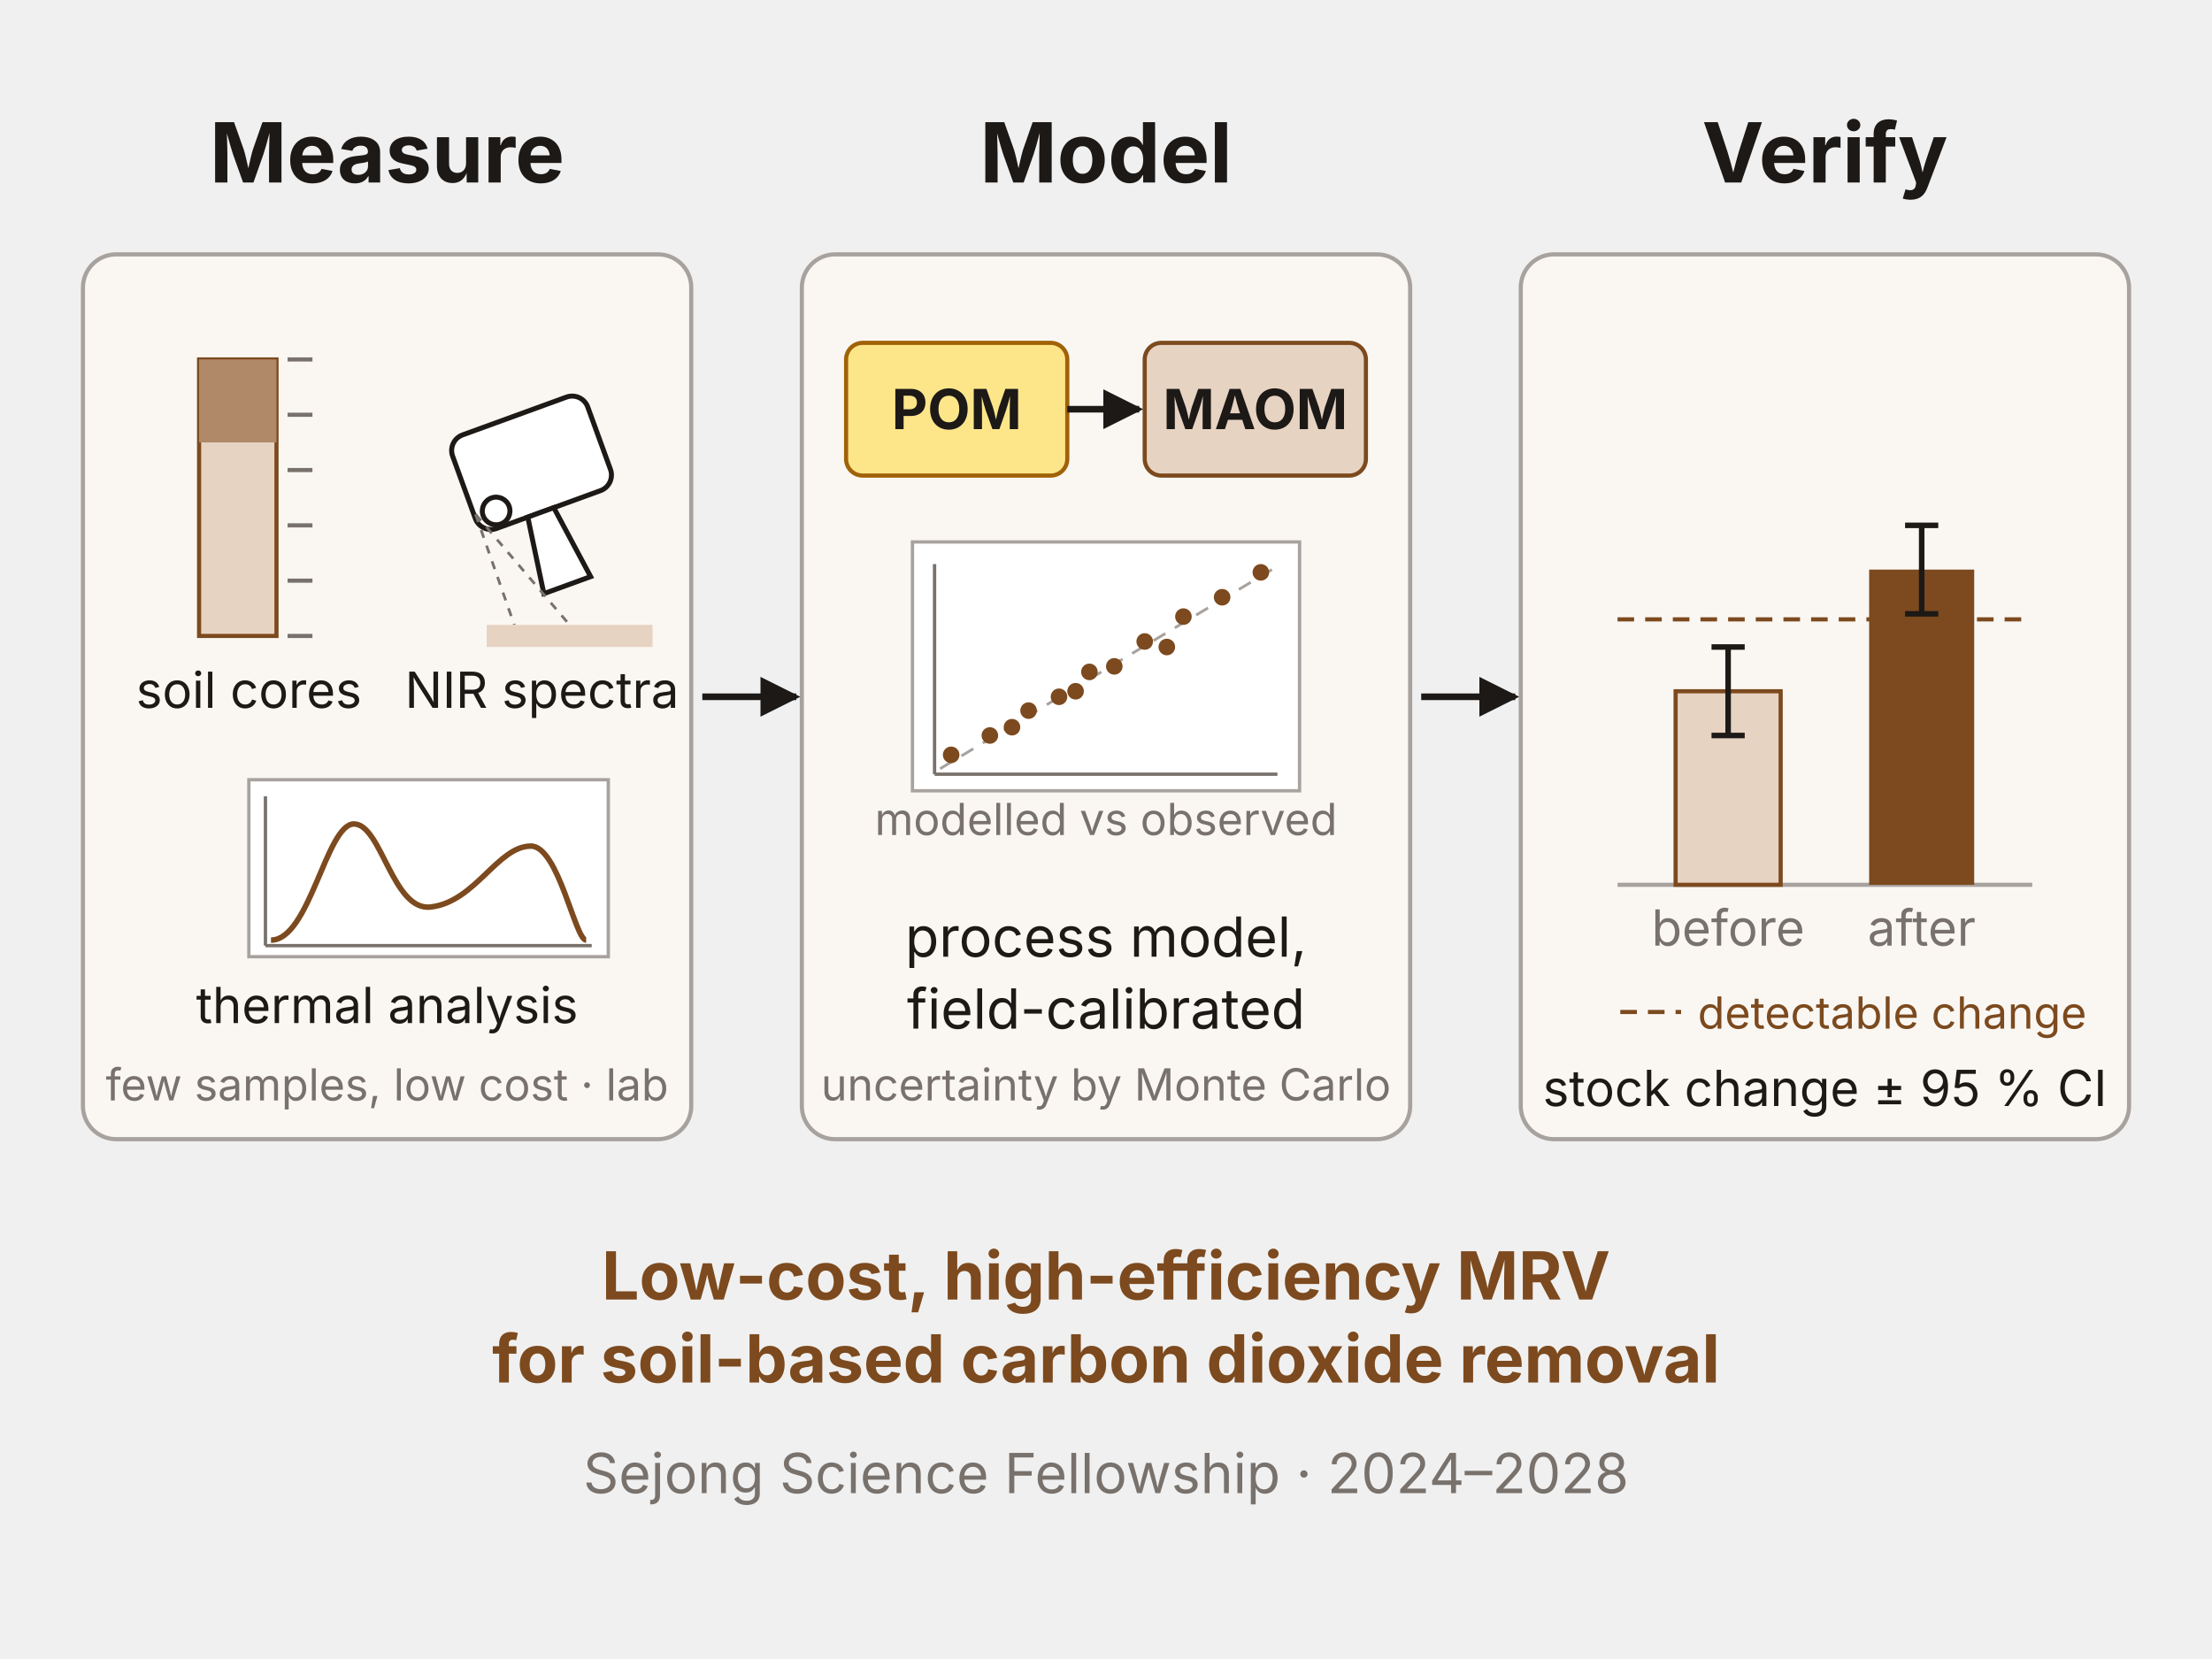
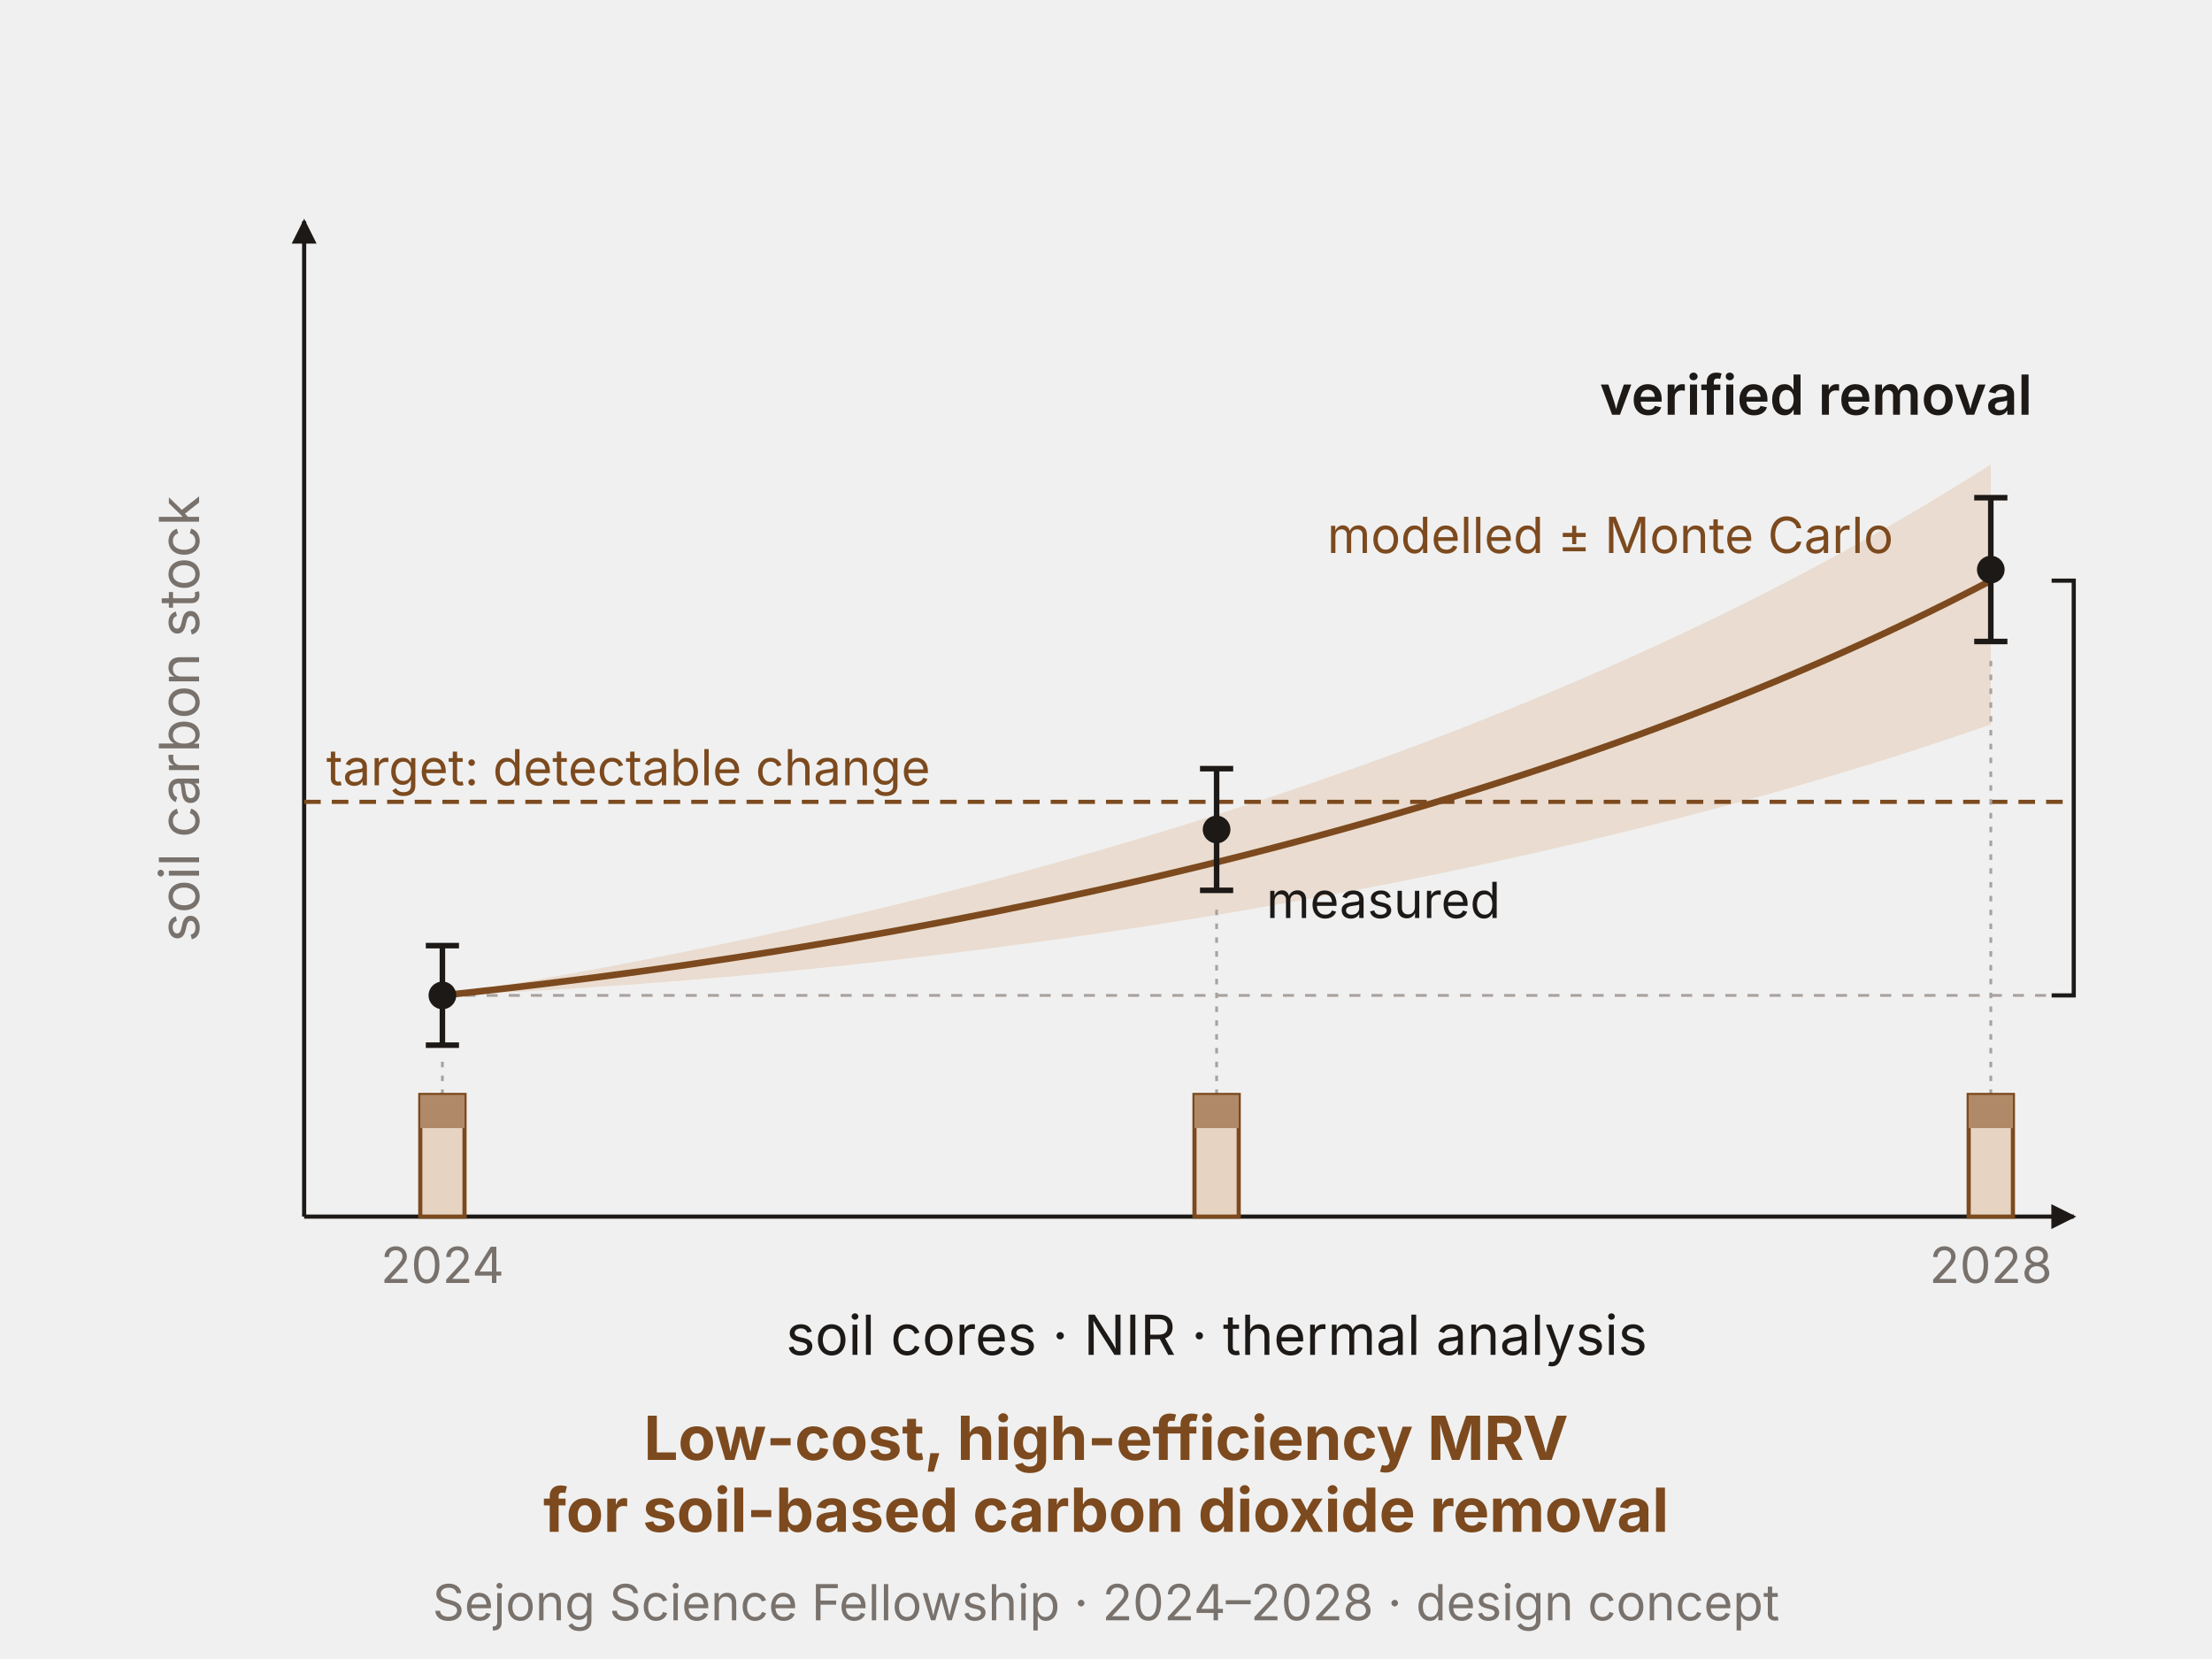
<svg xmlns="http://www.w3.org/2000/svg" viewBox="0 0 800 600" font-family="Inter, Helvetica, Arial, sans-serif" fill="#1c1917">
  <defs>
    <marker id="ah" viewBox="0 0 10 10" refX="9" refY="5" markerWidth="6" markerHeight="6" orient="auto-start-reverse">
      <path d="M0 0 L10 5 L0 10 z" fill="#1c1917" />
    </marker>
-     <marker id="ahu" viewBox="0 0 10 10" refX="9" refY="5" markerWidth="6" markerHeight="6" orient="auto-start-reverse">
-       <path d="M0 0 L10 5 L0 10 z" fill="#7c4a1e" />
-     </marker>
    <pattern id="hatch" width="5" height="5" patternUnits="userSpaceOnUse" patternTransform="rotate(45)">
      <line x1="0" y1="0" x2="0" y2="5" stroke="#c9c2b8" stroke-width="1.2" />
    </pattern>
+     <pattern id="hatch2" width="5" height="5" patternUnits="userSpaceOnUse" patternTransform="rotate(45)">
+       <line x1="0" y1="0" x2="0" y2="5" stroke="#c9a27a" stroke-width="1.4" />
+     </pattern>
  </defs>
-   <text x="140" y="66" font-size="30" font-weight="700" fill="#1c1917" text-anchor="middle">Measure</text>
-   <text x="400" y="66" font-size="30" font-weight="700" fill="#1c1917" text-anchor="middle">Model</text>
-   <text x="660" y="66" font-size="30" font-weight="700" fill="#1c1917" text-anchor="middle">Verify</text>
-   <rect x="30" y="92" width="220" height="320" rx="12" fill="#faf7f3" stroke="#a8a29e" stroke-width="1.5" />
-   <rect x="290" y="92" width="220" height="320" rx="12" fill="#faf7f3" stroke="#a8a29e" stroke-width="1.5" />
-   <rect x="550" y="92" width="220" height="320" rx="12" fill="#faf7f3" stroke="#a8a29e" stroke-width="1.5" />
-   <line x1="254" y1="252" x2="288" y2="252" stroke="#1c1917" stroke-width="2.4" marker-end="url(#ah)" />
-   <line x1="514" y1="252" x2="548" y2="252" stroke="#1c1917" stroke-width="2.4" marker-end="url(#ah)" />
-   <rect x="72" y="130" width="28" height="100" fill="#e7d3c2" stroke="#7c4a1e" stroke-width="1.5" />
-   <rect x="72" y="130" width="28" height="30" fill="#b08968" />
-   <line x1="104" y1="130" x2="113" y2="130" stroke="#78716c" stroke-width="1.5" />
-   <line x1="104" y1="150" x2="113" y2="150" stroke="#78716c" stroke-width="1.5" />
-   <line x1="104" y1="170" x2="113" y2="170" stroke="#78716c" stroke-width="1.5" />
-   <line x1="104" y1="190" x2="113" y2="190" stroke="#78716c" stroke-width="1.5" />
-   <line x1="104" y1="210" x2="113" y2="210" stroke="#78716c" stroke-width="1.5" />
-   <line x1="104" y1="230" x2="113" y2="230" stroke="#78716c" stroke-width="1.5" />
-   <text x="90" y="256" font-size="18" font-weight="400" fill="#1c1917" text-anchor="middle">soil cores</text>
-   <g transform="rotate(-20 196 166)">
-     <rect x="166" y="148" width="52" height="36" rx="6" fill="#fff" stroke="#1c1917" stroke-width="1.8" />
-     <path d="M184 184 L180 212 L198 212 L194 184 Z" fill="#fff" stroke="#1c1917" stroke-width="1.8" />
-     <circle cx="174" cy="178" r="5" fill="none" stroke="#1c1917" stroke-width="1.8" />
-   </g>
-   <g stroke="#78716c" stroke-width="1" stroke-dasharray="3 3">
-     <line x1="172" y1="186" x2="186" y2="226" />
-     <line x1="172" y1="186" x2="206" y2="226" />
-   </g>
-   <rect x="176" y="226" width="60" height="8" fill="#e7d3c2" />
-   <text x="196" y="256" font-size="18" font-weight="400" fill="#1c1917" text-anchor="middle">NIR spectra</text>
-   <rect x="90" y="282" width="130" height="64" fill="#fff" stroke="#a8a29e" stroke-width="1.2" />
-   <path d="M96 342 V288 M96 342 H214" fill="none" stroke="#78716c" stroke-width="1.2" />
-   <path d="M98 340 C112 340 118 298 128 298 C138 298 142 330 156 328 C172 326 180 306 192 306 C202 306 208 340 212 340" fill="none" stroke="#7c4a1e" stroke-width="2" />
-   <text x="140" y="370" font-size="18" font-weight="400" fill="#1c1917" text-anchor="middle">thermal analysis</text>
-   <text x="140" y="398" font-size="16" font-weight="400" fill="#78716c" text-anchor="middle">few samples, low cost · lab</text>
-   <rect x="306" y="124" width="80" height="48" rx="6" fill="#fde68a" stroke="#a16207" stroke-width="1.5" />
-   <text x="346.0" y="155.2" font-size="20" font-weight="700" fill="#1c1917" text-anchor="middle">POM</text>
-   <rect x="414" y="124" width="80" height="48" rx="6" fill="#e7d3c2" stroke="#7c4a1e" stroke-width="1.5" />
-   <text x="454.0" y="155.2" font-size="20" font-weight="700" fill="#1c1917" text-anchor="middle">MAOM</text>
-   <line x1="386" y1="148" x2="412" y2="148" stroke="#1c1917" stroke-width="2.4" marker-end="url(#ah)" />
-   <rect x="330" y="196" width="140" height="90" fill="#fff" stroke="#a8a29e" stroke-width="1.2" />
-   <path d="M338 280 V204 M338 280 H462" fill="none" stroke="#78716c" stroke-width="1.2" />
-   <line x1="340" y1="278" x2="460" y2="206" stroke="#a8a29e" stroke-dasharray="5 4" />
-   <circle cx="344" cy="273" r="3" fill="#7c4a1e" />
-   <circle cx="358" cy="266" r="3" fill="#7c4a1e" />
-   <circle cx="372" cy="257" r="3" fill="#7c4a1e" />
-   <circle cx="383" cy="252" r="3" fill="#7c4a1e" />
-   <circle cx="394" cy="243" r="3" fill="#7c4a1e" />
-   <circle cx="403" cy="241" r="3" fill="#7c4a1e" />
-   <circle cx="414" cy="232" r="3" fill="#7c4a1e" />
-   <circle cx="428" cy="223" r="3" fill="#7c4a1e" />
-   <circle cx="442" cy="216" r="3" fill="#7c4a1e" />
-   <circle cx="456" cy="207" r="3" fill="#7c4a1e" />
-   <circle cx="389" cy="250" r="3" fill="#7c4a1e" />
-   <circle cx="422" cy="234" r="3" fill="#7c4a1e" />
-   <circle cx="366" cy="263" r="3" fill="#7c4a1e" />
-   <text x="400" y="302" font-size="16" font-weight="400" fill="#78716c" text-anchor="middle">modelled vs observed</text>
-   <text x="400" y="346" font-size="20" font-weight="400" fill="#1c1917" text-anchor="middle">process model,</text>
-   <text x="400" y="372" font-size="20" font-weight="400" fill="#1c1917" text-anchor="middle">field-calibrated</text>
-   <text x="400" y="398" font-size="16" font-weight="400" fill="#78716c" text-anchor="middle">uncertainty by Monte Carlo</text>
-   <line x1="585" y1="320" x2="735" y2="320" stroke="#a8a29e" stroke-width="1.5" />
-   <line x1="585" y1="224" x2="735" y2="224" stroke="#7c4a1e" stroke-width="1.5" stroke-dasharray="6 4" />
-   <rect x="606" y="250" width="38" height="70" fill="#e7d3c2" stroke="#7c4a1e" stroke-width="1.5" />
-   <rect x="676" y="206" width="38" height="114" fill="#7c4a1e" />
-   <g stroke="#1c1917" stroke-width="2">
-     <line x1="625" y1="234" x2="625" y2="266" />
-     <line x1="619" y1="234" x2="631" y2="234" />
-     <line x1="619" y1="266" x2="631" y2="266" />
-     <line x1="695" y1="190" x2="695" y2="222" />
-     <line x1="689" y1="190" x2="701" y2="190" />
-     <line x1="689" y1="222" x2="701" y2="222" />
-   </g>
-   <text x="625" y="342" font-size="18" font-weight="400" fill="#78716c" text-anchor="middle">before</text>
-   <text x="695" y="342" font-size="18" font-weight="400" fill="#78716c" text-anchor="middle">after</text>
-   <line x1="586" y1="366" x2="608" y2="366" stroke="#7c4a1e" stroke-width="1.5" stroke-dasharray="6 4" />
-   <text x="614" y="372" font-size="16" font-weight="400" fill="#7c4a1e" text-anchor="start">detectable change</text>
-   <text x="660" y="400" font-size="18" font-weight="400" fill="#1c1917" text-anchor="middle">stock change ± 95 % CI</text>
-   <text x="400" y="470" font-size="24" font-weight="700" fill="#7c4a1e" text-anchor="middle">Low-cost, high-efficiency MRV</text>
-   <text x="400" y="500" font-size="24" font-weight="700" fill="#7c4a1e" text-anchor="middle">for soil-based carbon dioxide removal</text>
-   <text x="400" y="540" font-size="20" font-weight="400" fill="#78716c" text-anchor="middle">Sejong Science Fellowship · 2024–2028</text>
+   <line x1="110" y1="440" x2="750" y2="440" stroke="#1c1917" stroke-width="1.5" marker-end="url(#ah)" />
+   <line x1="110" y1="440" x2="110" y2="80" stroke="#1c1917" stroke-width="1.5" marker-end="url(#ah)" />
+   <text x="72" y="260" font-size="20" fill="#78716c" text-anchor="middle" transform="rotate(-90 72 260)">soil carbon stock</text>
+   <text x="160" y="464" font-size="18" font-weight="400" fill="#78716c" text-anchor="middle">2024</text>
+   <text x="720" y="464" font-size="18" font-weight="400" fill="#78716c" text-anchor="middle">2028</text>
+   <line x1="160" y1="360" x2="750" y2="360" stroke="#a8a29e" stroke-width="1" stroke-dasharray="4 4" />
+   <path d="M160 360 C 350 330, 560 270, 720 168 L720 262 C 560 318, 350 352, 160 360 Z" fill="#e7d3c2" opacity=".7" />
+   <path d="M160 360 C 350 340, 560 294, 720 210" fill="none" stroke="#7c4a1e" stroke-width="2.4" />
+   <line x1="110" y1="290" x2="750" y2="290" stroke="#7c4a1e" stroke-width="1.5" stroke-dasharray="6 4" />
+   <line x1="160" y1="396" x2="160" y2="382" stroke="#a8a29e" stroke-width="1" stroke-dasharray="2 3" />
+   <rect x="152" y="396" width="16" height="44" fill="#e7d3c2" stroke="#7c4a1e" stroke-width="1.5" />
+   <rect x="152" y="396" width="16" height="12" fill="#b08968" />
+   <line x1="160" y1="342" x2="160" y2="378" stroke="#1c1917" stroke-width="2" />
+   <line x1="154" y1="342" x2="166" y2="342" stroke="#1c1917" stroke-width="2" />
+   <line x1="154" y1="378" x2="166" y2="378" stroke="#1c1917" stroke-width="2" />
+   <circle cx="160" cy="360" r="5" fill="#1c1917" />
+   <line x1="440" y1="396" x2="440" y2="326" stroke="#a8a29e" stroke-width="1" stroke-dasharray="2 3" />
+   <rect x="432" y="396" width="16" height="44" fill="#e7d3c2" stroke="#7c4a1e" stroke-width="1.5" />
+   <rect x="432" y="396" width="16" height="12" fill="#b08968" />
+   <line x1="440" y1="278" x2="440" y2="322" stroke="#1c1917" stroke-width="2" />
+   <line x1="434" y1="278" x2="446" y2="278" stroke="#1c1917" stroke-width="2" />
+   <line x1="434" y1="322" x2="446" y2="322" stroke="#1c1917" stroke-width="2" />
+   <circle cx="440" cy="300" r="5" fill="#1c1917" />
+   <line x1="720" y1="396" x2="720" y2="236" stroke="#a8a29e" stroke-width="1" stroke-dasharray="2 3" />
+   <rect x="712" y="396" width="16" height="44" fill="#e7d3c2" stroke="#7c4a1e" stroke-width="1.5" />
+   <rect x="712" y="396" width="16" height="12" fill="#b08968" />
+   <line x1="720" y1="180" x2="720" y2="232" stroke="#1c1917" stroke-width="2" />
+   <line x1="714" y1="180" x2="726" y2="180" stroke="#1c1917" stroke-width="2" />
+   <line x1="714" y1="232" x2="726" y2="232" stroke="#1c1917" stroke-width="2" />
+   <circle cx="720" cy="206" r="5" fill="#1c1917" />
+   <text x="440" y="490" font-size="20" font-weight="400" fill="#1c1917" text-anchor="middle">soil cores · NIR · thermal analysis</text>
+   <text x="458" y="332" font-size="18" font-weight="400" fill="#1c1917" text-anchor="start">measured</text>
+   <text x="480" y="200" font-size="18" font-weight="400" fill="#7c4a1e" text-anchor="start">modelled ± Monte Carlo</text>
+   <text x="118" y="284" font-size="18" font-weight="400" fill="#7c4a1e" text-anchor="start">target: detectable change</text>
+   <path d="M742 360 H750 V210 H742" fill="none" stroke="#1c1917" stroke-width="1.5" />
+   <text x="735" y="150" font-size="20" font-weight="600" fill="#1c1917" text-anchor="end">verified removal</text>
+   <text x="400" y="528" font-size="22" font-weight="700" fill="#7c4a1e" text-anchor="middle">Low-cost, high-efficiency MRV</text>
+   <text x="400" y="554" font-size="22" font-weight="700" fill="#7c4a1e" text-anchor="middle">for soil-based carbon dioxide removal</text>
+   <text x="400" y="586" font-size="18" font-weight="400" fill="#78716c" text-anchor="middle">Sejong Science Fellowship · 2024–2028 · design concept</text>
</svg>
